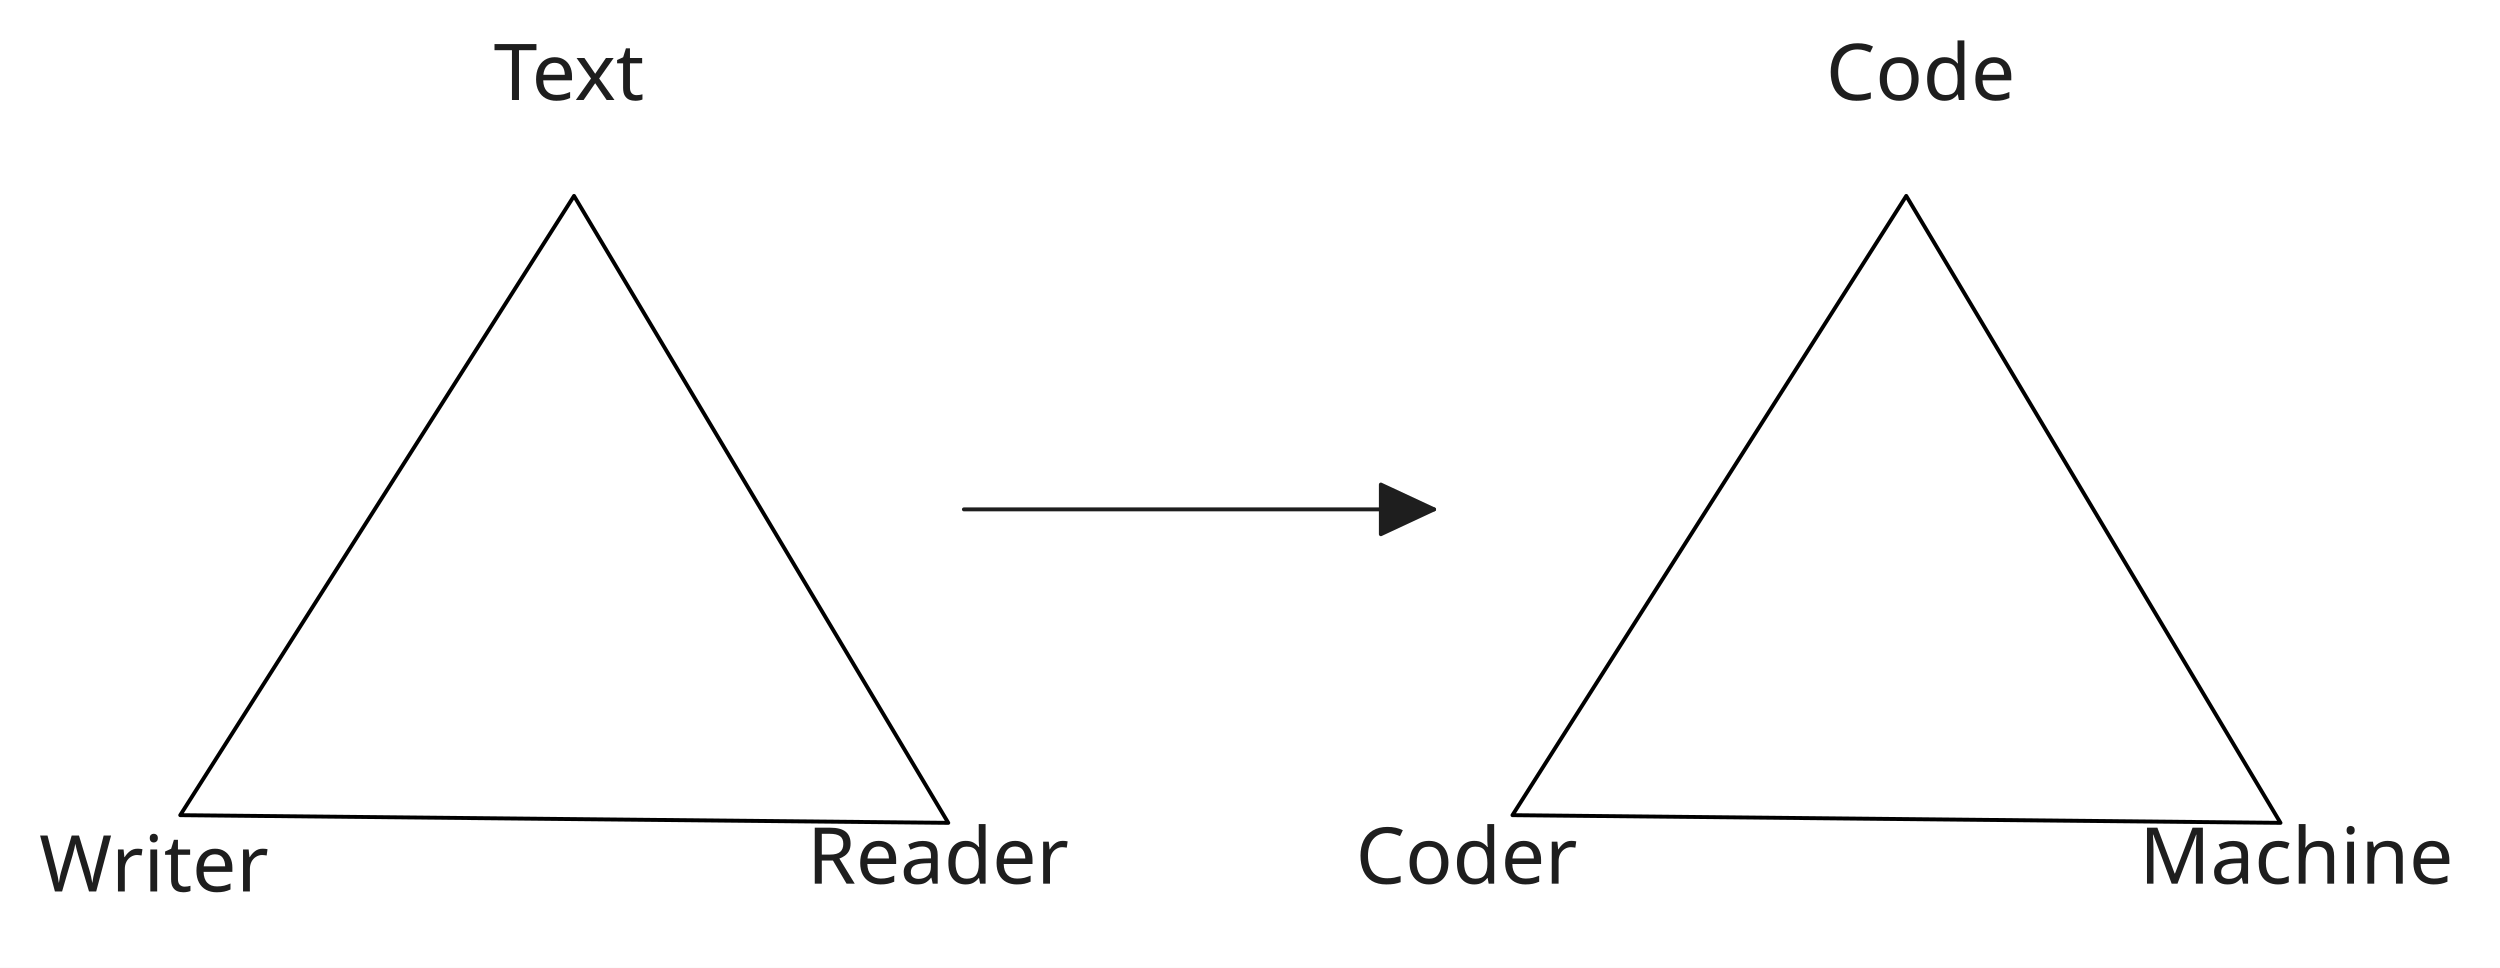
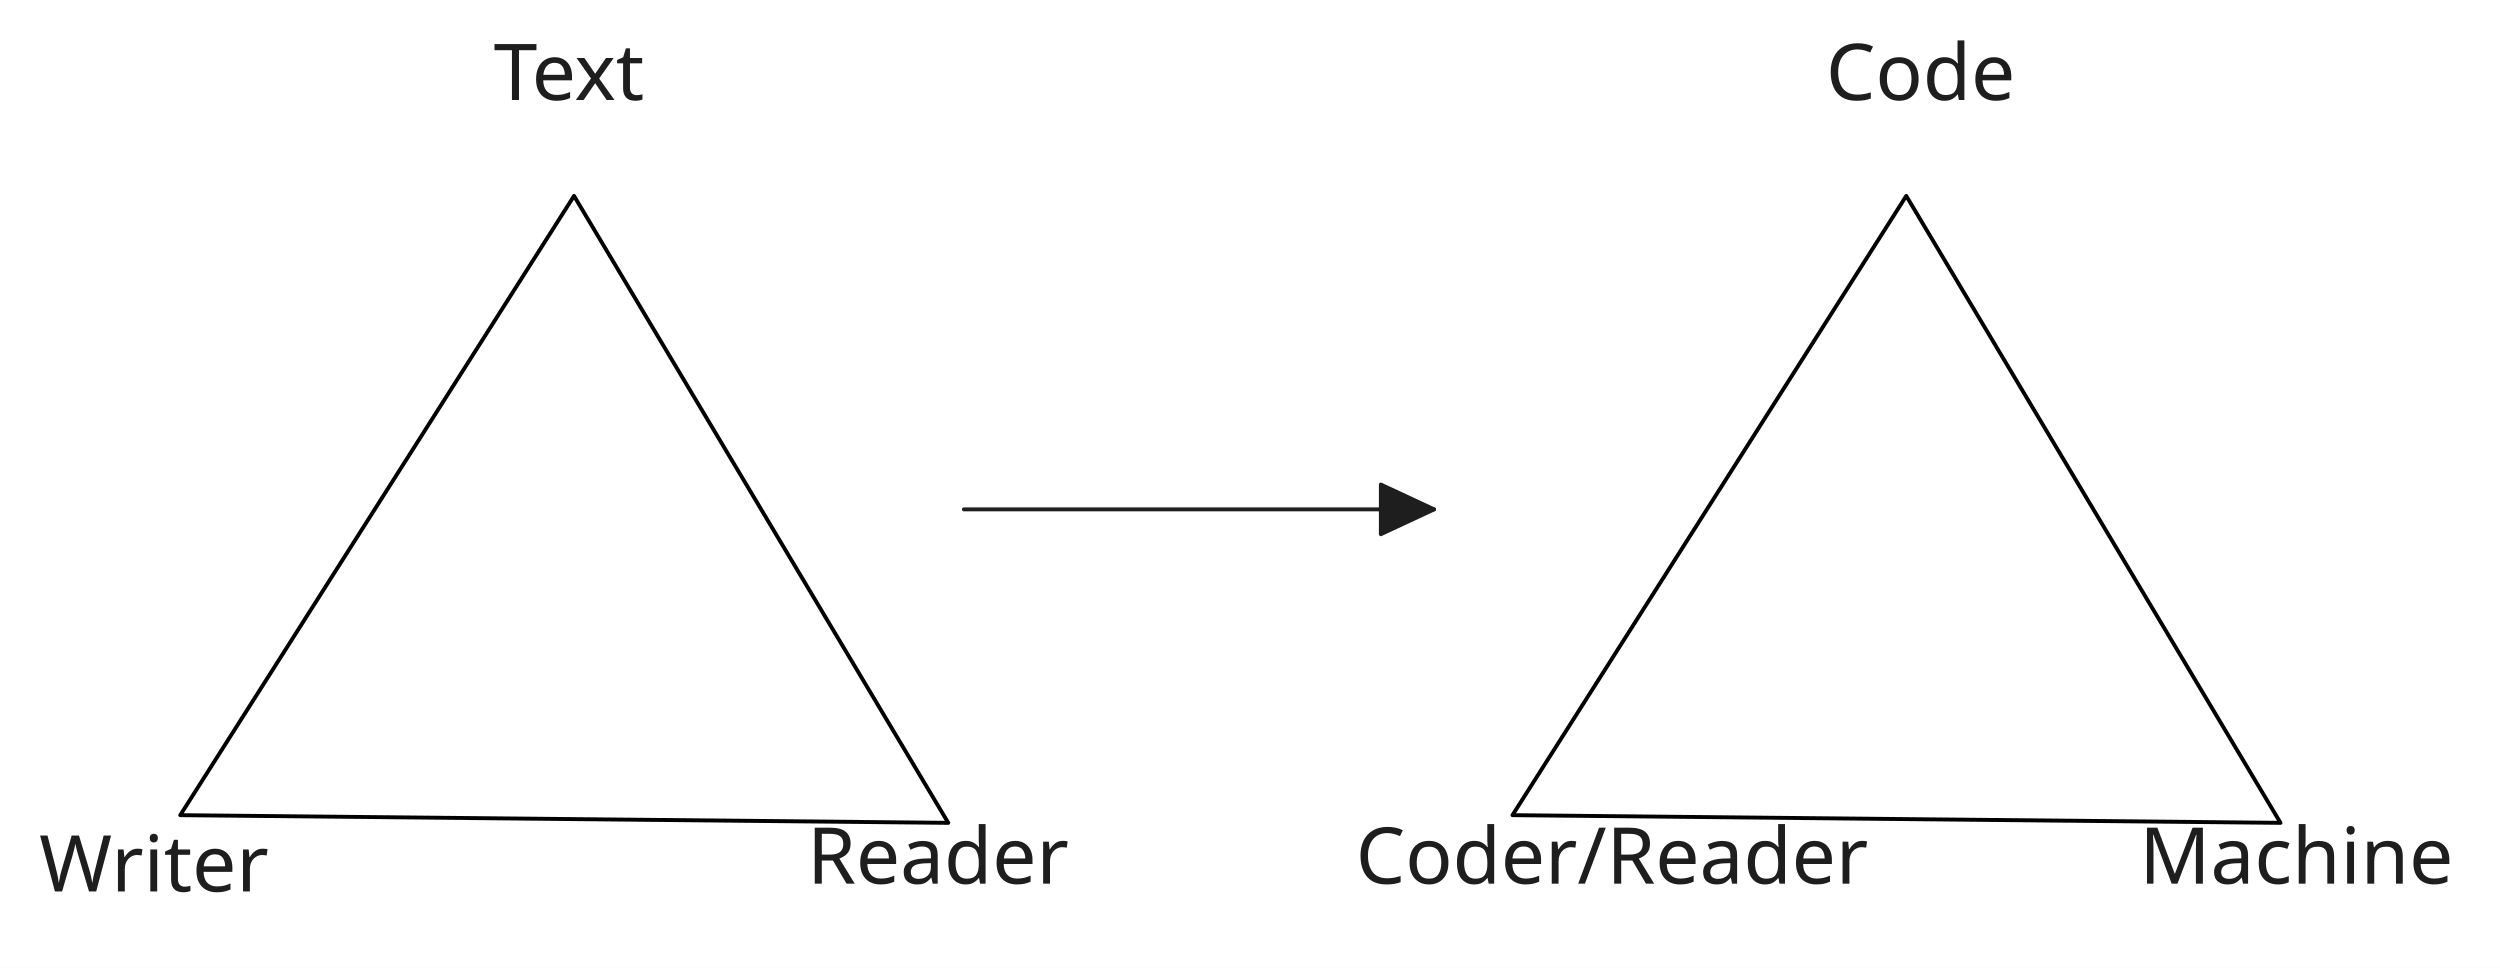
<svg xmlns="http://www.w3.org/2000/svg" version="1.1" viewBox="0 0 638.031 247" width="638.031" height="247">
  <defs>
    <style class="style-fonts">
      @font-face {
        font-family: "Virgil";
        src: url("https://file%2B.vscode-resource.vscode-cdn.net/Users/master/.vscode/extensions/pomdtr.excalidraw-editor-3.5.1/public//dist/excalidraw-assets/Virgil.woff2");
      }
      @font-face {
        font-family: "Cascadia";
        src: url("https://file%2B.vscode-resource.vscode-cdn.net/Users/master/.vscode/extensions/pomdtr.excalidraw-editor-3.5.1/public//dist/excalidraw-assets/Cascadia.woff2");
      }
    </style>
  </defs>
  <rect x="0" y="0" width="638.031" height="247" fill="#ffffff" />
  <g stroke-linecap="round">
    <g transform="translate(246 130) rotate(0 60 0)">
      <path d="M0 0 C20 0, 100 0, 120 0 M0 0 C20 0, 100 0, 120 0" stroke="#1e1e1e" stroke-width="1" fill="none" />
    </g>
    <g transform="translate(246 130) rotate(0 60 0)">
      <path d="M120 0 L106.41 6.34 L106.41 -6.34 L120 0" stroke="none" stroke-width="0" fill="#1e1e1e" fill-rule="evenodd" />
      <path d="M120 0 C115.38 2.16, 110.76 4.31, 106.41 6.34 M120 0 C117.17 1.32, 114.34 2.64, 106.41 6.34 M106.41 6.34 C106.41 2.03, 106.41 -2.28, 106.41 -6.34 M106.41 6.34 C106.41 3.14, 106.41 -0.06, 106.41 -6.34 M106.41 -6.34 C110.73 -4.32, 115.05 -2.31, 120 0 M106.41 -6.34 C110.11 -4.61, 113.82 -2.88, 120 0 M120 0 C120 0, 120 0, 120 0 M120 0 C120 0, 120 0, 120 0" stroke="#1e1e1e" stroke-width="1" fill="none" />
    </g>
  </g>
  <mask />
  <g stroke-linecap="round">
    <g transform="translate(486.4996 50) rotate(0 -2.497204 80)">
      <path d="M0 0 C19.91 33.35, 39.82 66.71, 95.51 160 M0 0 C38.09 63.82, 76.19 127.64, 95.51 160 M95.51 160 C38.09 159.43, -19.33 158.85, -100.5 158.04 M95.51 160 C20.9 159.25, -53.7 158.51, -100.5 158.04 M-100.5 158.04 C-73.99 116.35, -47.47 74.65, 0 0 M-100.5 158.04 C-76.47 120.25, -52.44 82.46, 0 0" stroke="#000000" stroke-width="1" fill="none" />
    </g>
  </g>
  <mask />
  <g stroke-linecap="round">
    <g transform="translate(146.4996 50) rotate(0 -2.497204 80)">
      <path d="M0 0 C27.3 45.73, 54.6 91.47, 95.51 160 M0 0 C33.77 56.58, 67.54 113.16, 95.51 160 M95.51 160 C52.36 159.57, 9.21 159.14, -100.5 158.04 M95.51 160 C28.4 159.33, -38.7 158.66, -100.5 158.04 M-100.5 158.04 C-71.81 112.93, -43.13 67.82, 0 0 M-100.5 158.04 C-66.27 104.21, -32.04 50.39, 0 0" stroke="#000000" stroke-width="1" fill="none" />
    </g>
  </g>
  <mask />
  <g transform="translate(126 10) rotate(0 24.77998 12.5)">
    <text x="0" y="0" font-family="Virgil, Segoe UI Emoji" font-size="20px" fill="#1e1e1e" text-anchor="start" style="white-space: pre;" direction="ltr" dominant-baseline="text-before-edge">Text</text>
  </g>
  <g transform="translate(10 212) rotate(0 29.36997 12.5)">
    <text x="0" y="0" font-family="Virgil, Segoe UI Emoji" font-size="20px" fill="#1e1e1e" text-anchor="start" style="white-space: pre;" direction="ltr" dominant-baseline="text-before-edge">Writer</text>
  </g>
  <g transform="translate(206 210) rotate(0 34.37997 12.5)">
    <text x="0" y="0" font-family="Virgil, Segoe UI Emoji" font-size="20px" fill="#1e1e1e" text-anchor="start" style="white-space: pre;" direction="ltr" dominant-baseline="text-before-edge">Reader</text>
  </g>
  <g transform="translate(346 210) rotate(0 29.29688 12)">
-     <text x="0" y="0" font-family="Cascadia, Segoe UI Emoji" font-size="20px" fill="#1e1e1e" text-anchor="start" style="white-space: pre;" direction="ltr" dominant-baseline="text-before-edge">Coder</text>
+     <text x="0" y="0" font-family="Cascadia, Segoe UI Emoji" font-size="20px" fill="#1e1e1e" text-anchor="start" style="white-space: pre;" direction="ltr" dominant-baseline="text-before-edge">Coder/Reader</text>
  </g>
  <g transform="translate(546 210) rotate(0 41.01562 12)">
    <text x="0" y="0" font-family="Cascadia, Segoe UI Emoji" font-size="20px" fill="#1e1e1e" text-anchor="start" style="white-space: pre;" direction="ltr" dominant-baseline="text-before-edge">Machine</text>
  </g>
  <g transform="translate(466 10) rotate(0 23.4375 12)">
    <text x="0" y="0" font-family="Cascadia, Segoe UI Emoji" font-size="20px" fill="#1e1e1e" text-anchor="start" style="white-space: pre;" direction="ltr" dominant-baseline="text-before-edge">Code</text>
  </g>
</svg>
